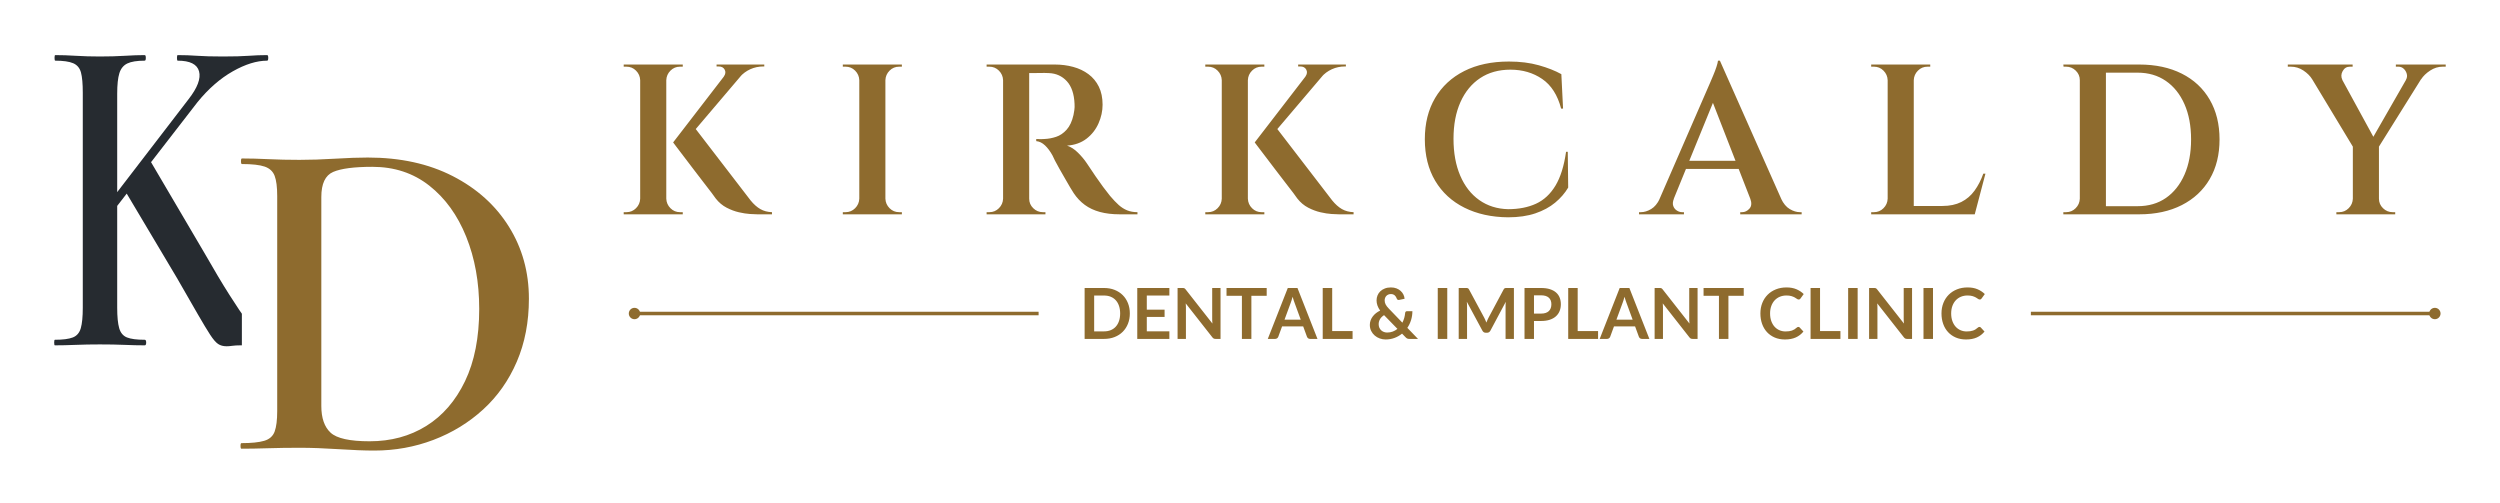
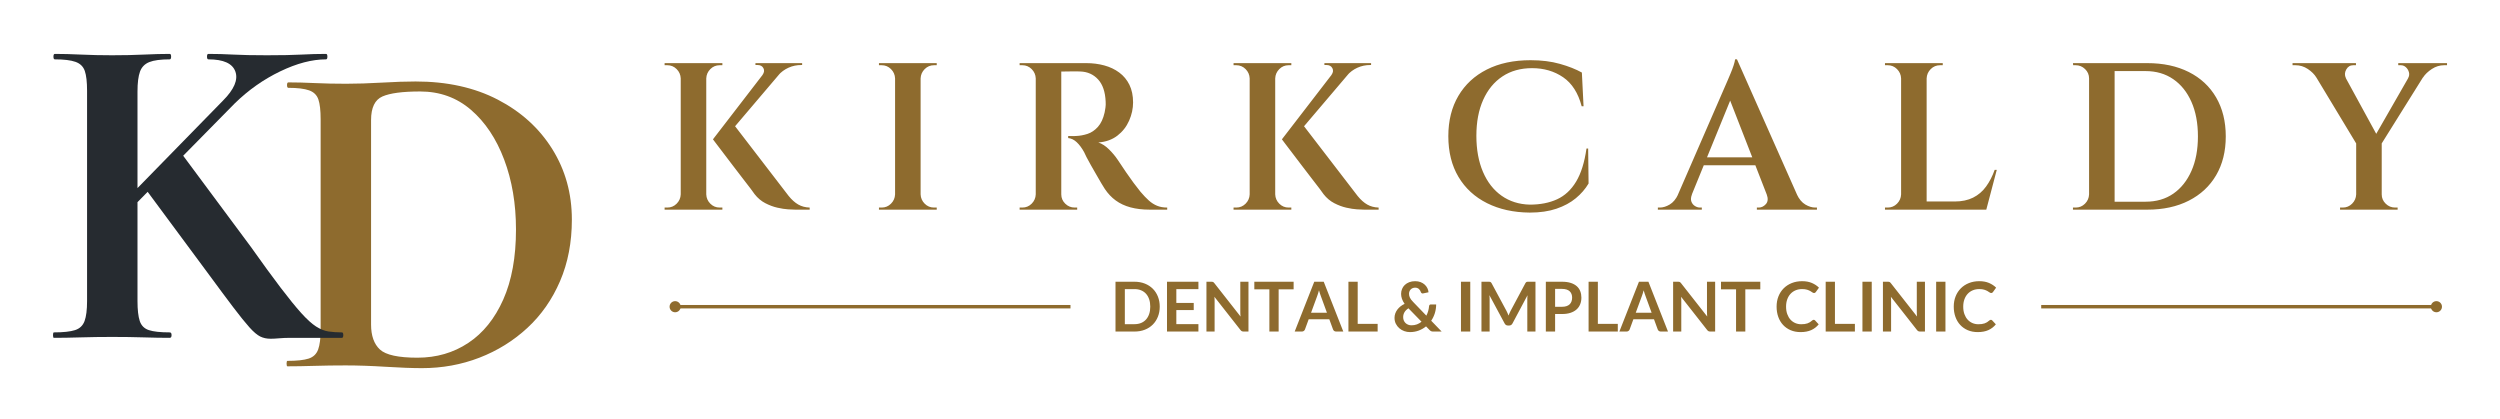
- <svg xmlns="http://www.w3.org/2000/svg" viewBox="0 0 1846 371" width="1846" height="371" role="img" aria-label="Kirkcaldy Dental &amp; Implant Clinic">
+ <svg xmlns="http://www.w3.org/2000/svg" viewBox="0 0 1887 316" width="1887" height="316" role="img" aria-label="Kirkcaldy Dental &amp; Implant Clinic">
  <g fill="#8E6B2E">
-     <defs>
-       <clipPath id="kclip21540">
-         <rect x="-10000" y="-10000" width="10178.6" height="20000" />
-         <rect x="-10000" y="-10000" width="20000" height="10117.3" />
-       </clipPath>
-     </defs>
-     <path data-kd="K" fill="#262B30" clip-path="url(#kclip21540)" d="M61.13 227.225V68.461Q61.13 58.517 59.792 53.545Q58.455 48.573 54.042 46.687Q49.629 44.801 40.802 44.801Q40.267 44.801 40.267 42.743Q40.267 40.686 40.802 40.686Q47.756 40.686 56.048 41.2Q64.339 41.715 73.7 41.715Q83.864 41.715 92.156 41.2Q100.447 40.686 106.866 40.686Q107.668 40.686 107.668 42.743Q107.668 44.801 106.866 44.801Q98.307 44.801 94.028 46.858Q89.748 48.915 88.144 54.059Q86.539 59.203 86.539 69.147V227.225Q86.539 237.169 88.01 242.313Q89.481 247.456 93.76 249.171Q98.04 250.885 106.866 250.885Q107.936 250.885 107.936 252.943Q107.936 255.0 106.866 255.0Q100.179 255.0 92.022 254.657Q83.864 254.314 73.7 254.314Q64.339 254.314 55.78 254.657Q47.222 255.0 40.535 255.0Q40.0 255.0 40.0 252.943Q40.0 250.885 40.535 250.885Q49.361 250.885 53.774 249.171Q58.188 247.456 59.659 242.313Q61.13 237.169 61.13 227.225ZM130.67 205.279 91.888 140.128 110.611 118.182 150.73 186.419Q161.696 205.622 169.453 217.795Q177.209 229.968 182.291 236.998Q187.373 244.027 191.385 246.942Q195.397 249.856 199.141 250.371Q202.886 250.885 207.433 250.885Q208.235 250.885 208.235 252.943Q208.235 255.0 207.433 255.0Q195.664 255.0 188.443 255.0Q181.221 255.0 177.477 255.0Q174 255.0 171.592 255.343Q169.185 255.686 167.313 255.686Q163.568 255.686 161.028 253.971Q158.487 252.257 155.143 247.113Q151.8 241.97 146.05 232.026Q140.299 222.081 130.67 205.279ZM70.223 163.102 139.229 73.262Q149.125 60.574 146.986 52.687Q144.846 44.801 131.205 44.801Q130.67 44.801 130.67 42.743Q130.67 40.686 131.205 40.686Q138.427 40.686 145.648 41.2Q152.87 41.715 164.638 41.715Q176.674 41.715 183.628 41.2Q190.582 40.686 197.269 40.686Q198.071 40.686 198.071 42.743Q198.071 44.801 197.269 44.801Q185.768 44.801 171.86 52.687Q157.952 60.574 145.916 75.319L77.445 163.788Z" />
-     <path d="M276.356 332.697Q265.726 332.697 249.952 331.668Q234.179 330.639 221.149 330.639Q208.804 330.639 197.831 330.982Q186.858 331.325 178.286 331.325Q177.6 331.325 177.6 329.268Q177.6 327.21 178.286 327.21Q189.259 327.21 195.088 325.496Q200.917 323.781 202.803 318.638Q204.689 313.494 204.689 303.55V144.786Q204.689 134.842 202.803 129.87Q200.917 124.898 195.431 123.012Q189.944 121.126 178.629 121.126Q177.943 121.126 177.943 119.068Q177.943 117.011 178.629 117.011Q187.544 117.011 198.174 117.525Q208.804 118.04 221.149 118.04Q233.15 118.04 247.381 117.182Q261.611 116.325 271.555 116.325Q307.56 116.325 334.307 130.041Q361.053 143.757 375.798 167.418Q390.543 191.078 390.543 220.567Q390.543 246.285 381.627 267.031Q372.712 287.776 356.767 302.35Q340.822 316.923 320.076 324.81Q299.33 332.697 276.356 332.697ZM272.927 325.839Q296.587 325.839 314.761 314.523Q332.935 303.207 343.393 281.433Q353.852 259.658 353.852 228.111Q353.852 198.622 344.251 174.79Q334.649 150.958 316.99 137.071Q299.33 123.183 274.984 123.183Q254.753 123.183 246.009 126.955Q237.265 130.727 237.265 145.472V299.778Q237.265 313.151 244.123 319.495Q250.981 325.839 272.927 325.839Z" />
-     <path d="M511.735 92.68 554.237 147.98Q557.713 152.246 561.426 154.379Q565.139 156.512 570.037 156.67V158.25H559.135Q557.397 158.25 553.763 158.013Q550.129 157.776 545.626 156.749Q541.123 155.722 536.541 153.352Q531.959 150.982 528.483 146.558Q528.009 145.768 525.56 142.529Q523.111 139.29 519.477 134.629Q515.843 129.968 511.972 124.833Q508.101 119.698 504.704 115.274Q501.307 110.85 499.174 108.006Q497.041 105.162 497.041 105.162ZM553.289 48.756 505.889 104.53 497.041 105.162 540.491 48.756ZM564.349 47.65V49.072H563.717Q558.503 49.072 554 51.126Q549.497 53.18 546.337 56.814L534.487 56.498Q536.383 53.812 535.119 51.442Q533.855 49.072 530.695 49.072H529.115V47.65H563.717ZM491.985 47.65V158.25H472.709V47.65ZM473.183 146.716V158.25H460.543V156.67Q460.701 156.67 461.57 156.67Q462.439 156.67 462.597 156.67Q466.705 156.67 469.628 153.747Q472.551 150.824 472.709 146.716ZM473.183 59.184H472.709Q472.551 55.076 469.628 52.153Q466.705 49.23 462.597 49.23Q462.439 49.23 461.57 49.23Q460.701 49.23 460.543 49.23V47.65H473.183ZM491.511 146.716H491.985Q492.143 150.824 495.066 153.747Q497.989 156.67 502.097 156.67Q502.097 156.67 503.045 156.67Q503.993 156.67 504.151 156.67V158.25H491.511ZM491.511 59.184V47.65H504.151V49.23Q503.993 49.23 503.045 49.23Q502.097 49.23 502.097 49.23Q497.989 49.23 495.066 52.153Q492.143 55.076 491.985 59.184ZM653.777 47.65V158.25H634.501V47.65ZM634.975 146.716V158.25H622.335V156.67Q622.335 156.67 623.362 156.67Q624.389 156.67 624.389 156.67Q628.497 156.67 631.42 153.747Q634.343 150.824 634.501 146.716ZM634.975 59.184H634.501Q634.343 55.076 631.42 52.153Q628.497 49.23 624.389 49.23Q624.389 49.23 623.362 49.23Q622.335 49.23 622.335 49.23V47.65H634.975ZM653.303 146.716H653.777Q653.935 150.824 656.858 153.747Q659.781 156.67 663.889 156.67Q663.889 156.67 664.837 156.67Q665.785 156.67 665.943 156.67V158.25H653.303ZM653.303 59.184V47.65H665.943V49.23Q665.785 49.23 664.837 49.23Q663.889 49.23 663.889 49.23Q659.781 49.23 656.858 52.153Q653.935 55.076 653.777 59.184ZM757.899 47.65H778.913Q786.023 47.65 792.422 49.388Q798.821 51.126 803.719 54.76Q808.617 58.394 811.382 64.003Q814.147 69.612 814.147 77.354Q814.147 84.306 811.145 91.1Q808.143 97.894 802.297 102.397Q796.451 106.9 787.919 107.532Q792.185 108.954 796.056 112.825Q799.927 116.696 802.455 120.488Q802.613 120.646 804.43 123.411Q806.247 126.176 808.933 130.126Q811.619 134.076 814.542 138.026Q817.465 141.976 819.677 144.662Q823.153 148.77 826.076 151.377Q828.999 153.984 832.317 155.327Q835.635 156.67 839.901 156.67V158.25H826.787Q818.571 158.25 812.172 156.512Q805.773 154.774 801.033 151.298Q796.293 147.822 792.817 142.608Q791.869 141.186 790.131 138.263Q788.393 135.34 786.339 131.706Q784.285 128.072 782.31 124.675Q780.335 121.278 778.992 118.592Q777.649 115.906 777.175 114.8Q774.647 110.218 771.645 107.374Q768.643 104.53 765.167 104.214V102.634Q765.483 102.634 767.221 102.713Q768.959 102.792 771.171 102.634Q775.437 102.476 779.782 101.054Q784.127 99.632 787.603 95.761Q791.079 91.89 792.659 84.938Q792.975 83.516 793.291 81.304Q793.607 79.092 793.449 76.722Q792.975 65.662 787.761 59.974Q782.547 54.286 774.489 53.97Q771.487 53.812 768.169 53.891Q764.851 53.97 762.402 53.97Q759.953 53.97 759.479 53.97Q759.479 53.812 759.084 52.232Q758.689 50.652 758.294 49.151Q757.899 47.65 757.899 47.65ZM759.953 47.65V158.25H740.677V47.65ZM741.151 146.716V158.25H728.511V156.67Q728.669 156.67 729.538 156.67Q730.407 156.67 730.565 156.67Q734.673 156.67 737.596 153.747Q740.519 150.824 740.677 146.716ZM741.151 59.184H740.677Q740.519 55.076 737.596 52.153Q734.673 49.23 730.565 49.23Q730.407 49.23 729.538 49.23Q728.669 49.23 728.511 49.23V47.65H741.151ZM759.479 146.716H759.953Q759.953 150.824 762.955 153.747Q765.957 156.67 770.065 156.67Q770.223 156.67 771.092 156.67Q771.961 156.67 771.961 156.67V158.25H759.479ZM941.179 92.68 983.681 147.98Q987.157 152.246 990.87 154.379Q994.583 156.512 999.481 156.67V158.25H988.579Q986.841 158.25 983.207 158.013Q979.573 157.776 975.07 156.749Q970.567 155.722 965.985 153.352Q961.403 150.982 957.927 146.558Q957.453 145.768 955.004 142.529Q952.555 139.29 948.921 134.629Q945.287 129.968 941.416 124.833Q937.545 119.698 934.148 115.274Q930.751 110.85 928.618 108.006Q926.485 105.162 926.485 105.162ZM982.733 48.756 935.333 104.53 926.485 105.162 969.935 48.756ZM993.793 47.65V49.072H993.161Q987.947 49.072 983.444 51.126Q978.941 53.18 975.781 56.814L963.931 56.498Q965.827 53.812 964.563 51.442Q963.299 49.072 960.139 49.072H958.559V47.65H993.161ZM921.429 47.65V158.25H902.153V47.65ZM902.627 146.716V158.25H889.987V156.67Q890.145 156.67 891.014 156.67Q891.883 156.67 892.041 156.67Q896.149 156.67 899.072 153.747Q901.995 150.824 902.153 146.716ZM902.627 59.184H902.153Q901.995 55.076 899.072 52.153Q896.149 49.23 892.041 49.23Q891.883 49.23 891.014 49.23Q890.145 49.23 889.987 49.23V47.65H902.627ZM920.955 146.716H921.429Q921.587 150.824 924.51 153.747Q927.433 156.67 931.541 156.67Q931.541 156.67 932.489 156.67Q933.437 156.67 933.595 156.67V158.25H920.955ZM920.955 59.184V47.65H933.595V49.23Q933.437 49.23 932.489 49.23Q931.541 49.23 931.541 49.23Q927.433 49.23 924.51 52.153Q921.587 55.076 921.429 59.184ZM1157.639 112.114 1157.955 138.5Q1154.321 144.662 1148.317 149.639Q1142.313 154.616 1133.702 157.539Q1125.091 160.462 1113.557 160.462Q1095.229 160.304 1081.325 153.352Q1067.421 146.4 1059.758 133.523Q1052.095 120.646 1052.095 102.792Q1052.095 85.254 1059.679 72.377Q1067.263 59.5 1081.167 52.469Q1095.071 45.438 1114.189 45.438Q1126.513 45.438 1136.309 48.203Q1146.105 50.968 1152.899 54.76L1154.163 80.198H1152.741Q1148.791 65.188 1138.758 58.315Q1128.725 51.442 1115.295 51.442Q1102.339 51.442 1092.938 57.683Q1083.537 63.924 1078.402 75.379Q1073.267 86.834 1073.267 102.476Q1073.267 118.118 1078.244 129.731Q1083.221 141.344 1092.306 147.743Q1101.391 154.142 1113.557 154.458Q1125.407 154.458 1134.176 150.429Q1142.945 146.4 1148.554 137.078Q1154.163 127.756 1156.375 112.114ZM1269.977 44.806 1319.905 157.302H1296.521L1262.551 70.086ZM1236.007 146.716Q1234.743 149.876 1235.533 152.088Q1236.323 154.3 1238.219 155.485Q1240.115 156.67 1242.011 156.67H1243.433V158.25H1210.253V156.67Q1210.253 156.67 1210.964 156.67Q1211.675 156.67 1211.675 156.67Q1215.309 156.67 1219.18 154.379Q1223.051 152.088 1225.579 146.716ZM1269.977 44.806 1270.767 61.396 1231.425 157.776H1220.681L1261.445 64.082Q1261.761 63.45 1262.788 61.001Q1263.815 58.552 1265.158 55.392Q1266.501 52.232 1267.449 49.309Q1268.397 46.386 1268.555 44.806ZM1288.463 118.75V124.754H1240.905V118.75ZM1292.413 146.716H1315.165Q1317.693 152.088 1321.564 154.379Q1325.435 156.67 1329.069 156.67Q1329.069 156.67 1329.701 156.67Q1330.333 156.67 1330.333 156.67V158.25H1284.987V156.67H1286.409Q1289.411 156.67 1291.781 154.063Q1294.151 151.456 1292.413 146.716ZM1413.125 47.65V158.25H1393.849V47.65ZM1454.995 152.088 1457.681 158.25H1412.651V152.088ZM1466.055 128.23 1458.155 158.25H1428.609L1434.297 152.088Q1442.355 152.088 1448.201 149.165Q1454.047 146.242 1457.997 140.791Q1461.947 135.34 1464.475 128.23ZM1394.323 146.716V158.25H1381.683V156.67Q1381.683 156.67 1382.71 156.67Q1383.737 156.67 1383.737 156.67Q1387.845 156.67 1390.768 153.747Q1393.691 150.824 1393.849 146.716ZM1394.323 59.184H1393.849Q1393.691 55.076 1390.768 52.153Q1387.845 49.23 1383.737 49.23Q1383.737 49.23 1382.71 49.23Q1381.683 49.23 1381.683 49.23V47.65H1394.323ZM1412.651 59.184V47.65H1425.291V49.23Q1425.133 49.23 1424.185 49.23Q1423.237 49.23 1423.237 49.23Q1419.129 49.23 1416.206 52.153Q1413.283 55.076 1413.125 59.184ZM1579.657 47.65Q1597.669 47.65 1611.02 54.365Q1624.371 61.08 1631.639 73.562Q1638.907 86.044 1638.907 102.95Q1638.907 119.856 1631.639 132.259Q1624.371 144.662 1611.02 151.456Q1597.669 158.25 1579.657 158.25H1543.317L1543.159 152.246Q1546.161 152.246 1550.664 152.246Q1555.167 152.246 1559.986 152.246Q1564.805 152.246 1568.992 152.246Q1573.179 152.246 1575.786 152.246Q1578.393 152.246 1578.393 152.246Q1590.559 152.246 1599.328 146.163Q1608.097 140.08 1612.995 129.02Q1617.893 117.96 1617.893 102.95Q1617.893 87.94 1612.995 76.88Q1608.097 65.82 1599.249 59.737Q1590.401 53.654 1578.393 53.654Q1578.393 53.654 1575.628 53.654Q1572.863 53.654 1568.518 53.654Q1564.173 53.654 1559.117 53.654Q1554.061 53.654 1549.4 53.654Q1544.739 53.654 1541.579 53.654V47.65ZM1555.009 47.65V158.25H1535.733V47.65ZM1536.207 146.716V158.25H1523.567V156.67Q1523.567 156.67 1524.594 156.67Q1525.621 156.67 1525.621 156.67Q1529.729 156.67 1532.652 153.747Q1535.575 150.824 1535.733 146.716ZM1536.207 59.184H1535.733Q1535.733 55.076 1532.731 52.153Q1529.729 49.23 1525.621 49.23Q1525.621 49.23 1524.673 49.23Q1523.725 49.23 1523.725 49.23L1523.567 47.65H1536.207ZM1723.437 47.808 1755.353 106.268 1738.131 109.586 1700.843 47.808ZM1756.617 107.374V158.25H1737.341V107.374ZM1783.003 47.808H1794.379L1755.195 110.534L1747.927 108.954ZM1776.525 59.026Q1777.789 56.814 1777.157 54.523Q1776.525 52.232 1774.866 50.731Q1773.207 49.23 1770.995 49.23Q1770.995 49.23 1770.047 49.23Q1769.099 49.23 1769.099 49.23V47.65H1805.913V49.23H1803.701Q1798.803 49.23 1794.458 52.074Q1790.113 54.918 1787.743 58.552ZM1729.599 59.026 1707.321 58.552Q1705.109 54.918 1700.843 52.074Q1696.577 49.23 1691.521 49.23H1689.309V47.65H1737.183V49.23Q1737.183 49.23 1736.156 49.23Q1735.129 49.23 1735.129 49.23Q1731.653 49.23 1729.836 52.469Q1728.019 55.708 1729.599 59.026ZM1737.815 146.716V158.25H1725.175V156.67Q1725.175 156.67 1726.123 156.67Q1727.071 156.67 1727.229 156.67Q1731.337 156.67 1734.26 153.747Q1737.183 150.824 1737.341 146.716ZM1756.143 146.716H1756.617Q1756.617 150.824 1759.619 153.747Q1762.621 156.67 1766.729 156.67Q1766.729 156.67 1767.677 156.67Q1768.625 156.67 1768.625 156.67V158.25H1756.143Z" />
-     <path d="M834.267 231.452Q834.267 235.586 832.889 239.044Q831.511 242.502 829.015 244.998Q826.519 247.494 823.009 248.872Q819.499 250.25 815.235 250.25H800.883V212.654H815.235Q819.499 212.654 823.009 214.045Q826.519 215.436 829.015 217.919Q831.511 220.402 832.889 223.86Q834.267 227.318 834.267 231.452ZM827.117 231.452Q827.117 228.358 826.285 225.901Q825.453 223.444 823.919 221.741Q822.385 220.038 820.188 219.128Q817.991 218.218 815.235 218.218H807.929V244.686H815.235Q817.991 244.686 820.188 243.776Q822.385 242.866 823.919 241.163Q825.453 239.46 826.285 237.003Q827.117 234.546 827.117 231.452ZM863.465 212.654V218.218H846.799V228.644H859.929V234.026H846.799V244.66H863.465V250.25H839.753V212.654ZM873.189 212.654Q873.657 212.654 873.969 212.693Q874.281 212.732 874.528 212.849Q874.775 212.966 875.009 213.187Q875.243 213.408 875.529 213.772L895.263 238.914Q895.159 238.004 895.12 237.133Q895.081 236.262 895.081 235.508V212.654H901.243V250.25H897.629Q896.797 250.25 896.251 249.99Q895.705 249.73 895.185 249.054L875.529 224.016Q875.607 224.848 875.646 225.667Q875.685 226.486 875.685 227.162V250.25H869.523V212.654H873.189ZM935.329 212.654V218.4H924.019V250.25H917.025V218.4H905.663V212.654ZM972.821 250.25H967.413Q966.503 250.25 965.918 249.795Q965.333 249.34 965.073 248.664L962.265 240.994H946.691L943.883 248.664Q943.675 249.262 943.064 249.756Q942.453 250.25 941.569 250.25H936.135L950.903 212.654H958.053ZM948.485 236.054H960.471L955.895 223.548Q955.583 222.716 955.206 221.585Q954.829 220.454 954.465 219.128Q954.101 220.454 953.75 221.598Q953.399 222.742 953.061 223.6ZM983.689 244.478H998.743V250.25H976.695V212.654H983.689ZM1027.057 212.238Q1029.345 212.238 1031.152 212.94Q1032.959 213.642 1034.246 214.812Q1035.533 215.982 1036.274 217.49Q1037.015 218.998 1037.145 220.61L1033.063 221.468Q1032.985 221.494 1032.894 221.494Q1032.803 221.494 1032.725 221.494Q1032.283 221.494 1031.932 221.247Q1031.581 221.0 1031.373 220.48Q1031.139 219.804 1030.775 219.193Q1030.411 218.582 1029.891 218.127Q1029.371 217.672 1028.669 217.399Q1027.967 217.126 1027.057 217.126Q1025.965 217.126 1025.107 217.503Q1024.249 217.88 1023.651 218.517Q1023.053 219.154 1022.741 219.999Q1022.429 220.844 1022.429 221.78Q1022.429 222.56 1022.598 223.288Q1022.767 224.016 1023.131 224.744Q1023.495 225.472 1024.08 226.239Q1024.665 227.006 1025.523 227.89L1035.507 238.264Q1036.365 236.626 1036.885 234.806Q1037.405 232.986 1037.561 231.114Q1037.613 230.516 1037.951 230.152Q1038.289 229.788 1038.887 229.788H1042.917Q1042.891 233.22 1041.929 236.34Q1040.967 239.46 1039.173 242.086L1047.051 250.25H1040.759Q1040.265 250.25 1039.888 250.198Q1039.511 250.146 1039.173 250.003Q1038.835 249.86 1038.523 249.626Q1038.211 249.392 1037.873 249.028L1035.273 246.35Q1032.777 248.378 1029.722 249.522Q1026.667 250.666 1023.105 250.666Q1020.921 250.666 1018.841 249.925Q1016.761 249.184 1015.123 247.78Q1013.485 246.376 1012.484 244.387Q1011.483 242.398 1011.483 239.902Q1011.483 238.16 1012.055 236.587Q1012.627 235.014 1013.641 233.662Q1014.655 232.31 1016.046 231.218Q1017.437 230.126 1019.101 229.346Q1017.723 227.396 1017.086 225.537Q1016.449 223.678 1016.449 221.832Q1016.449 219.882 1017.164 218.127Q1017.879 216.372 1019.244 215.072Q1020.609 213.772 1022.585 213.005Q1024.561 212.238 1027.057 212.238ZM1018.009 239.382Q1018.009 240.812 1018.503 241.956Q1018.997 243.1 1019.855 243.893Q1020.713 244.686 1021.844 245.115Q1022.975 245.544 1024.249 245.544Q1026.537 245.544 1028.422 244.829Q1030.307 244.114 1031.867 242.84L1021.987 232.7Q1019.907 234.052 1018.958 235.742Q1018.009 237.432 1018.009 239.382ZM1068.657 250.25H1061.637V212.654H1068.657ZM1095.983 234.65Q1096.425 235.482 1096.802 236.379Q1097.179 237.276 1097.543 238.186Q1097.907 237.25 1098.297 236.34Q1098.687 235.43 1099.129 234.598L1110.257 213.772Q1110.465 213.382 1110.686 213.148Q1110.907 212.914 1111.18 212.81Q1111.453 212.706 1111.791 212.68Q1112.129 212.654 1112.597 212.654H1117.875V250.25H1111.713V225.966Q1111.713 225.29 1111.752 224.484Q1111.791 223.678 1111.869 222.846L1100.507 244.166Q1100.117 244.894 1099.493 245.297Q1098.869 245.7 1098.037 245.7H1097.075Q1096.243 245.7 1095.619 245.297Q1094.995 244.894 1094.605 244.166L1083.087 222.768Q1083.191 223.626 1083.23 224.445Q1083.269 225.264 1083.269 225.966V250.25H1077.107V212.654H1082.385Q1082.853 212.654 1083.191 212.68Q1083.529 212.706 1083.802 212.81Q1084.075 212.914 1084.309 213.148Q1084.543 213.382 1084.751 213.772L1095.983 234.65ZM1132.695 237.016V250.25H1125.701V212.654H1137.947Q1141.717 212.654 1144.473 213.538Q1147.229 214.422 1149.023 216.008Q1150.817 217.594 1151.675 219.804Q1152.533 222.014 1152.533 224.64Q1152.533 227.37 1151.623 229.645Q1150.713 231.92 1148.893 233.558Q1147.073 235.196 1144.343 236.106Q1141.613 237.016 1137.947 237.016ZM1132.695 231.556H1137.947Q1139.871 231.556 1141.301 231.075Q1142.731 230.594 1143.667 229.697Q1144.603 228.8 1145.071 227.513Q1145.539 226.226 1145.539 224.64Q1145.539 223.132 1145.071 221.91Q1144.603 220.688 1143.667 219.83Q1142.731 218.972 1141.301 218.517Q1139.871 218.062 1137.947 218.062H1132.695ZM1164.961 244.478H1180.015V250.25H1157.967V212.654H1164.961ZM1217.897 250.25H1212.489Q1211.579 250.25 1210.994 249.795Q1210.409 249.34 1210.149 248.664L1207.341 240.994H1191.767L1188.959 248.664Q1188.751 249.262 1188.14 249.756Q1187.529 250.25 1186.645 250.25H1181.211L1195.979 212.654H1203.129ZM1193.561 236.054H1205.547L1200.971 223.548Q1200.659 222.716 1200.282 221.585Q1199.905 220.454 1199.541 219.128Q1199.177 220.454 1198.826 221.598Q1198.475 222.742 1198.137 223.6ZM1225.437 212.654Q1225.905 212.654 1226.217 212.693Q1226.529 212.732 1226.776 212.849Q1227.023 212.966 1227.257 213.187Q1227.491 213.408 1227.777 213.772L1247.511 238.914Q1247.407 238.004 1247.368 237.133Q1247.329 236.262 1247.329 235.508V212.654H1253.491V250.25H1249.877Q1249.045 250.25 1248.499 249.99Q1247.953 249.73 1247.433 249.054L1227.777 224.016Q1227.855 224.848 1227.894 225.667Q1227.933 226.486 1227.933 227.162V250.25H1221.771V212.654H1225.437ZM1287.577 212.654V218.4H1276.267V250.25H1269.273V218.4H1257.911V212.654ZM1327.903 241.384Q1328.475 241.384 1328.891 241.826L1331.647 244.816Q1329.359 247.65 1326.018 249.158Q1322.677 250.666 1317.997 250.666Q1313.811 250.666 1310.47 249.236Q1307.129 247.806 1304.763 245.258Q1302.397 242.71 1301.136 239.174Q1299.875 235.638 1299.875 231.452Q1299.875 227.214 1301.279 223.691Q1302.683 220.168 1305.231 217.62Q1307.779 215.072 1311.328 213.655Q1314.877 212.238 1319.167 212.238Q1323.353 212.238 1326.486 213.577Q1329.619 214.916 1331.855 217.126L1329.515 220.376Q1329.307 220.688 1328.982 220.922Q1328.657 221.156 1328.085 221.156Q1327.487 221.156 1326.863 220.688Q1326.239 220.22 1325.277 219.674Q1324.315 219.128 1322.846 218.66Q1321.377 218.192 1319.115 218.192Q1316.463 218.192 1314.24 219.115Q1312.017 220.038 1310.418 221.754Q1308.819 223.47 1307.922 225.927Q1307.025 228.384 1307.025 231.452Q1307.025 234.624 1307.922 237.094Q1308.819 239.564 1310.353 241.254Q1311.887 242.944 1313.967 243.841Q1316.047 244.738 1318.439 244.738Q1319.869 244.738 1321.026 244.582Q1322.183 244.426 1323.158 244.088Q1324.133 243.75 1325.004 243.217Q1325.875 242.684 1326.733 241.904Q1326.993 241.67 1327.279 241.527Q1327.565 241.384 1327.903 241.384ZM1343.919 244.478H1358.973V250.25H1336.925V212.654H1343.919ZM1371.687 250.25H1364.667V212.654H1371.687ZM1383.803 212.654Q1384.271 212.654 1384.583 212.693Q1384.895 212.732 1385.142 212.849Q1385.389 212.966 1385.623 213.187Q1385.857 213.408 1386.143 213.772L1405.877 238.914Q1405.773 238.004 1405.734 237.133Q1405.695 236.262 1405.695 235.508V212.654H1411.857V250.25H1408.243Q1407.411 250.25 1406.865 249.99Q1406.319 249.73 1405.799 249.054L1386.143 224.016Q1386.221 224.848 1386.26 225.667Q1386.299 226.486 1386.299 227.162V250.25H1380.137V212.654H1383.803ZM1427.327 250.25H1420.307V212.654H1427.327ZM1461.621 241.384Q1462.193 241.384 1462.609 241.826L1465.365 244.816Q1463.077 247.65 1459.736 249.158Q1456.395 250.666 1451.715 250.666Q1447.529 250.666 1444.188 249.236Q1440.847 247.806 1438.481 245.258Q1436.115 242.71 1434.854 239.174Q1433.593 235.638 1433.593 231.452Q1433.593 227.214 1434.997 223.691Q1436.401 220.168 1438.949 217.62Q1441.497 215.072 1445.046 213.655Q1448.595 212.238 1452.885 212.238Q1457.071 212.238 1460.204 213.577Q1463.337 214.916 1465.573 217.126L1463.233 220.376Q1463.025 220.688 1462.7 220.922Q1462.375 221.156 1461.803 221.156Q1461.205 221.156 1460.581 220.688Q1459.957 220.22 1458.995 219.674Q1458.033 219.128 1456.564 218.66Q1455.095 218.192 1452.833 218.192Q1450.181 218.192 1447.958 219.115Q1445.735 220.038 1444.136 221.754Q1442.537 223.47 1441.64 225.927Q1440.743 228.384 1440.743 231.452Q1440.743 234.624 1441.64 237.094Q1442.537 239.564 1444.071 241.254Q1445.605 242.944 1447.685 243.841Q1449.765 244.738 1452.157 244.738Q1453.587 244.738 1454.744 244.582Q1455.901 244.426 1456.876 244.088Q1457.851 243.75 1458.722 243.217Q1459.593 242.684 1460.451 241.904Q1460.711 241.67 1460.997 241.527Q1461.283 241.384 1461.621 241.384Z" />
+     <path d="M318.485 277.872Q307.512 277.872 291.053 276.843Q274.593 275.814 260.877 275.814Q248.533 275.814 237.217 276.157Q225.901 276.5 216.986 276.5Q216.3 276.5 216.3 274.443Q216.3 272.385 216.986 272.385Q227.616 272.385 232.931 270.671Q238.246 268.956 240.132 263.813Q242.018 258.669 242.018 248.725V89.961Q242.018 80.017 240.303 75.045Q238.589 70.073 233.274 68.187Q227.959 66.301 217.672 66.301Q216.643 66.301 216.643 64.243Q216.643 62.186 217.672 62.186Q226.587 62.186 237.56 62.7Q248.533 63.215 261.22 63.215Q273.565 63.215 288.31 62.357Q303.054 61.5 313.684 61.5Q349.346 61.5 375.75 75.216Q402.153 88.932 416.898 112.593Q431.643 136.253 431.643 165.742Q431.643 191.46 422.727 212.206Q413.812 232.951 398.038 247.525Q382.265 262.098 361.862 269.985Q341.459 277.872 318.485 277.872ZM315.056 269.985Q336.659 269.985 353.461 258.841Q370.263 247.696 379.865 226.093Q389.466 204.49 389.466 173.286Q389.466 144.14 380.55 120.479Q371.635 96.819 355.519 82.931Q339.402 69.044 317.113 69.044Q297.225 69.044 288.652 72.816Q280.08 76.588 280.08 90.647V244.953Q280.08 257.64 286.767 263.813Q293.453 269.985 315.056 269.985Z" />
+     <path data-kd="K" fill="#262B30" d="M65.718 227.225V68.461Q65.718 58.517 64.003 53.545Q62.289 48.573 56.974 46.687Q51.659 44.801 41.372 44.801Q40.343 44.801 40.343 42.743Q40.343 40.686 41.372 40.686Q50.287 40.686 61.26 41.2Q72.233 41.715 84.577 41.715Q97.608 41.715 108.581 41.2Q119.553 40.686 128.126 40.686Q129.155 40.686 129.155 42.743Q129.155 44.801 128.126 44.801Q117.839 44.801 112.695 46.858Q107.552 48.915 105.666 54.059Q103.78 59.203 103.78 69.147V227.225Q103.78 237.169 105.494 242.313Q107.209 247.456 112.352 249.171Q117.496 250.885 128.126 250.885Q129.498 250.885 129.498 252.943Q129.498 255.0 128.126 255.0Q119.211 255.0 108.409 254.657Q97.608 254.314 84.577 254.314Q72.233 254.314 60.917 254.657Q49.601 255.0 40.686 255.0Q40.0 255.0 40.0 252.943Q40.0 250.885 40.686 250.885Q51.316 250.885 56.631 249.171Q61.946 247.456 63.832 242.313Q65.718 237.169 65.718 227.225ZM156.244 205.279 109.266 141.842 136.699 115.439 189.163 186.077Q202.536 204.936 211.794 217.109Q221.053 229.282 227.396 236.312Q233.74 243.341 238.541 246.427Q243.341 249.514 247.97 250.199Q252.6 250.885 258.086 250.885Q259.115 250.885 259.115 252.943Q259.115 255.0 258.086 255.0Q242.998 255.0 233.74 255.0Q224.482 255.0 219.681 255.0Q214.537 255.0 210.766 255.343Q206.994 255.686 204.25 255.686Q199.793 255.686 196.364 253.971Q192.935 252.257 188.305 247.113Q183.676 241.97 176.132 232.026Q168.589 222.081 156.244 205.279ZM79.777 166.531 168.246 76.005Q180.933 63.317 177.675 54.059Q174.418 44.801 157.273 44.801Q156.244 44.801 156.244 42.743Q156.244 40.686 157.273 40.686Q166.531 40.686 176.132 41.2Q185.734 41.715 201.507 41.715Q217.967 41.715 227.568 41.2Q237.169 40.686 246.085 40.686Q247.113 40.686 247.113 42.743Q247.113 44.801 246.085 44.801Q230.311 44.801 211.451 53.888Q192.592 62.974 177.161 78.062L89.035 167.56Z" />
+     <path d="M552.835 92.68 595.337 147.98Q598.813 152.246 602.526 154.379Q606.239 156.512 611.137 156.67V158.25H600.235Q598.497 158.25 594.863 158.013Q591.229 157.776 586.726 156.749Q582.223 155.722 577.641 153.352Q573.059 150.982 569.583 146.558Q569.109 145.768 566.66 142.529Q564.211 139.29 560.577 134.629Q556.943 129.968 553.072 124.833Q549.201 119.698 545.804 115.274Q542.407 110.85 540.274 108.006Q538.141 105.162 538.141 105.162ZM594.389 48.756 546.989 104.53 538.141 105.162 581.591 48.756ZM605.449 47.65V49.072H604.817Q599.603 49.072 595.1 51.126Q590.597 53.18 587.437 56.814L575.587 56.498Q577.483 53.812 576.219 51.442Q574.955 49.072 571.795 49.072H570.215V47.65H604.817ZM533.085 47.65V158.25H513.809V47.65ZM514.283 146.716V158.25H501.643V156.67Q501.801 156.67 502.67 156.67Q503.539 156.67 503.697 156.67Q507.805 156.67 510.728 153.747Q513.651 150.824 513.809 146.716ZM514.283 59.184H513.809Q513.651 55.076 510.728 52.153Q507.805 49.23 503.697 49.23Q503.539 49.23 502.67 49.23Q501.801 49.23 501.643 49.23V47.65H514.283ZM532.611 146.716H533.085Q533.243 150.824 536.166 153.747Q539.089 156.67 543.197 156.67Q543.197 156.67 544.145 156.67Q545.093 156.67 545.251 156.67V158.25H532.611ZM532.611 59.184V47.65H545.251V49.23Q545.093 49.23 544.145 49.23Q543.197 49.23 543.197 49.23Q539.089 49.23 536.166 52.153Q533.243 55.076 533.085 59.184ZM694.877 47.65V158.25H675.601V47.65ZM676.075 146.716V158.25H663.435V156.67Q663.435 156.67 664.462 156.67Q665.489 156.67 665.489 156.67Q669.597 156.67 672.52 153.747Q675.443 150.824 675.601 146.716ZM676.075 59.184H675.601Q675.443 55.076 672.52 52.153Q669.597 49.23 665.489 49.23Q665.489 49.23 664.462 49.23Q663.435 49.23 663.435 49.23V47.65H676.075ZM694.403 146.716H694.877Q695.035 150.824 697.958 153.747Q700.881 156.67 704.989 156.67Q704.989 156.67 705.937 156.67Q706.885 156.67 707.043 156.67V158.25H694.403ZM694.403 59.184V47.65H707.043V49.23Q706.885 49.23 705.937 49.23Q704.989 49.23 704.989 49.23Q700.881 49.23 697.958 52.153Q695.035 55.076 694.877 59.184ZM798.999 47.65H820.013Q827.123 47.65 833.522 49.388Q839.921 51.126 844.819 54.76Q849.717 58.394 852.482 64.003Q855.247 69.612 855.247 77.354Q855.247 84.306 852.245 91.1Q849.243 97.894 843.397 102.397Q837.551 106.9 829.019 107.532Q833.285 108.954 837.156 112.825Q841.027 116.696 843.555 120.488Q843.713 120.646 845.53 123.411Q847.347 126.176 850.033 130.126Q852.719 134.076 855.642 138.026Q858.565 141.976 860.777 144.662Q864.253 148.77 867.176 151.377Q870.099 153.984 873.417 155.327Q876.735 156.67 881.001 156.67V158.25H867.887Q859.671 158.25 853.272 156.512Q846.873 154.774 842.133 151.298Q837.393 147.822 833.917 142.608Q832.969 141.186 831.231 138.263Q829.493 135.34 827.439 131.706Q825.385 128.072 823.41 124.675Q821.435 121.278 820.092 118.592Q818.749 115.906 818.275 114.8Q815.747 110.218 812.745 107.374Q809.743 104.53 806.267 104.214V102.634Q806.583 102.634 808.321 102.713Q810.059 102.792 812.271 102.634Q816.537 102.476 820.882 101.054Q825.227 99.632 828.703 95.761Q832.179 91.89 833.759 84.938Q834.075 83.516 834.391 81.304Q834.707 79.092 834.549 76.722Q834.075 65.662 828.861 59.974Q823.647 54.286 815.589 53.97Q812.587 53.812 809.269 53.891Q805.951 53.97 803.502 53.97Q801.053 53.97 800.579 53.97Q800.579 53.812 800.184 52.232Q799.789 50.652 799.394 49.151Q798.999 47.65 798.999 47.65ZM801.053 47.65V158.25H781.777V47.65ZM782.251 146.716V158.25H769.611V156.67Q769.769 156.67 770.638 156.67Q771.507 156.67 771.665 156.67Q775.773 156.67 778.696 153.747Q781.619 150.824 781.777 146.716ZM782.251 59.184H781.777Q781.619 55.076 778.696 52.153Q775.773 49.23 771.665 49.23Q771.507 49.23 770.638 49.23Q769.769 49.23 769.611 49.23V47.65H782.251ZM800.579 146.716H801.053Q801.053 150.824 804.055 153.747Q807.057 156.67 811.165 156.67Q811.323 156.67 812.192 156.67Q813.061 156.67 813.061 156.67V158.25H800.579ZM982.279 92.68 1024.781 147.98Q1028.257 152.246 1031.97 154.379Q1035.683 156.512 1040.581 156.67V158.25H1029.679Q1027.941 158.25 1024.307 158.013Q1020.673 157.776 1016.17 156.749Q1011.667 155.722 1007.085 153.352Q1002.503 150.982 999.027 146.558Q998.553 145.768 996.104 142.529Q993.655 139.29 990.021 134.629Q986.387 129.968 982.516 124.833Q978.645 119.698 975.248 115.274Q971.851 110.85 969.718 108.006Q967.585 105.162 967.585 105.162ZM1023.833 48.756 976.433 104.53 967.585 105.162 1011.035 48.756ZM1034.893 47.65V49.072H1034.261Q1029.047 49.072 1024.544 51.126Q1020.041 53.18 1016.881 56.814L1005.031 56.498Q1006.927 53.812 1005.663 51.442Q1004.399 49.072 1001.239 49.072H999.659V47.65H1034.261ZM962.529 47.65V158.25H943.253V47.65ZM943.727 146.716V158.25H931.087V156.67Q931.245 156.67 932.114 156.67Q932.983 156.67 933.141 156.67Q937.249 156.67 940.172 153.747Q943.095 150.824 943.253 146.716ZM943.727 59.184H943.253Q943.095 55.076 940.172 52.153Q937.249 49.23 933.141 49.23Q932.983 49.23 932.114 49.23Q931.245 49.23 931.087 49.23V47.65H943.727ZM962.055 146.716H962.529Q962.687 150.824 965.61 153.747Q968.533 156.67 972.641 156.67Q972.641 156.67 973.589 156.67Q974.537 156.67 974.695 156.67V158.25H962.055ZM962.055 59.184V47.65H974.695V49.23Q974.537 49.23 973.589 49.23Q972.641 49.23 972.641 49.23Q968.533 49.23 965.61 52.153Q962.687 55.076 962.529 59.184ZM1198.739 112.114 1199.055 138.5Q1195.421 144.662 1189.417 149.639Q1183.413 154.616 1174.802 157.539Q1166.191 160.462 1154.657 160.462Q1136.329 160.304 1122.425 153.352Q1108.521 146.4 1100.858 133.523Q1093.195 120.646 1093.195 102.792Q1093.195 85.254 1100.779 72.377Q1108.363 59.5 1122.267 52.469Q1136.171 45.438 1155.289 45.438Q1167.613 45.438 1177.409 48.203Q1187.205 50.968 1193.999 54.76L1195.263 80.198H1193.841Q1189.891 65.188 1179.858 58.315Q1169.825 51.442 1156.395 51.442Q1143.439 51.442 1134.038 57.683Q1124.637 63.924 1119.502 75.379Q1114.367 86.834 1114.367 102.476Q1114.367 118.118 1119.344 129.731Q1124.321 141.344 1133.406 147.743Q1142.491 154.142 1154.657 154.458Q1166.507 154.458 1175.276 150.429Q1184.045 146.4 1189.654 137.078Q1195.263 127.756 1197.475 112.114ZM1311.077 44.806 1361.005 157.302H1337.621L1303.651 70.086ZM1277.107 146.716Q1275.843 149.876 1276.633 152.088Q1277.423 154.3 1279.319 155.485Q1281.215 156.67 1283.111 156.67H1284.533V158.25H1251.353V156.67Q1251.353 156.67 1252.064 156.67Q1252.775 156.67 1252.775 156.67Q1256.409 156.67 1260.28 154.379Q1264.151 152.088 1266.679 146.716ZM1311.077 44.806 1311.867 61.396 1272.525 157.776H1261.781L1302.545 64.082Q1302.861 63.45 1303.888 61.001Q1304.915 58.552 1306.258 55.392Q1307.601 52.232 1308.549 49.309Q1309.497 46.386 1309.655 44.806ZM1329.563 118.75V124.754H1282.005V118.75ZM1333.513 146.716H1356.265Q1358.793 152.088 1362.664 154.379Q1366.535 156.67 1370.169 156.67Q1370.169 156.67 1370.801 156.67Q1371.433 156.67 1371.433 156.67V158.25H1326.087V156.67H1327.509Q1330.511 156.67 1332.881 154.063Q1335.251 151.456 1333.513 146.716ZM1454.225 47.65V158.25H1434.949V47.65ZM1496.095 152.088 1498.781 158.25H1453.751V152.088ZM1507.155 128.23 1499.255 158.25H1469.709L1475.397 152.088Q1483.455 152.088 1489.301 149.165Q1495.147 146.242 1499.097 140.791Q1503.047 135.34 1505.575 128.23ZM1435.423 146.716V158.25H1422.783V156.67Q1422.783 156.67 1423.81 156.67Q1424.837 156.67 1424.837 156.67Q1428.945 156.67 1431.868 153.747Q1434.791 150.824 1434.949 146.716ZM1435.423 59.184H1434.949Q1434.791 55.076 1431.868 52.153Q1428.945 49.23 1424.837 49.23Q1424.837 49.23 1423.81 49.23Q1422.783 49.23 1422.783 49.23V47.65H1435.423ZM1453.751 59.184V47.65H1466.391V49.23Q1466.233 49.23 1465.285 49.23Q1464.337 49.23 1464.337 49.23Q1460.229 49.23 1457.306 52.153Q1454.383 55.076 1454.225 59.184ZM1620.757 47.65Q1638.769 47.65 1652.12 54.365Q1665.471 61.08 1672.739 73.562Q1680.007 86.044 1680.007 102.95Q1680.007 119.856 1672.739 132.259Q1665.471 144.662 1652.12 151.456Q1638.769 158.25 1620.757 158.25H1584.417L1584.259 152.246Q1587.261 152.246 1591.764 152.246Q1596.267 152.246 1601.086 152.246Q1605.905 152.246 1610.092 152.246Q1614.279 152.246 1616.886 152.246Q1619.493 152.246 1619.493 152.246Q1631.659 152.246 1640.428 146.163Q1649.197 140.08 1654.095 129.02Q1658.993 117.96 1658.993 102.95Q1658.993 87.94 1654.095 76.88Q1649.197 65.82 1640.349 59.737Q1631.501 53.654 1619.493 53.654Q1619.493 53.654 1616.728 53.654Q1613.963 53.654 1609.618 53.654Q1605.273 53.654 1600.217 53.654Q1595.161 53.654 1590.5 53.654Q1585.839 53.654 1582.679 53.654V47.65ZM1596.109 47.65V158.25H1576.833V47.65ZM1577.307 146.716V158.25H1564.667V156.67Q1564.667 156.67 1565.694 156.67Q1566.721 156.67 1566.721 156.67Q1570.829 156.67 1573.752 153.747Q1576.675 150.824 1576.833 146.716ZM1577.307 59.184H1576.833Q1576.833 55.076 1573.831 52.153Q1570.829 49.23 1566.721 49.23Q1566.721 49.23 1565.773 49.23Q1564.825 49.23 1564.825 49.23L1564.667 47.65H1577.307ZM1764.537 47.808 1796.453 106.268 1779.231 109.586 1741.943 47.808ZM1797.717 107.374V158.25H1778.441V107.374ZM1824.103 47.808H1835.479L1796.295 110.534L1789.027 108.954ZM1817.625 59.026Q1818.889 56.814 1818.257 54.523Q1817.625 52.232 1815.966 50.731Q1814.307 49.23 1812.095 49.23Q1812.095 49.23 1811.147 49.23Q1810.199 49.23 1810.199 49.23V47.65H1847.013V49.23H1844.801Q1839.903 49.23 1835.558 52.074Q1831.213 54.918 1828.843 58.552ZM1770.699 59.026 1748.421 58.552Q1746.209 54.918 1741.943 52.074Q1737.677 49.23 1732.621 49.23H1730.409V47.65H1778.283V49.23Q1778.283 49.23 1777.256 49.23Q1776.229 49.23 1776.229 49.23Q1772.753 49.23 1770.936 52.469Q1769.119 55.708 1770.699 59.026ZM1778.915 146.716V158.25H1766.275V156.67Q1766.275 156.67 1767.223 156.67Q1768.171 156.67 1768.329 156.67Q1772.437 156.67 1775.36 153.747Q1778.283 150.824 1778.441 146.716ZM1797.243 146.716H1797.717Q1797.717 150.824 1800.719 153.747Q1803.721 156.67 1807.829 156.67Q1807.829 156.67 1808.777 156.67Q1809.725 156.67 1809.725 156.67V158.25H1797.243Z" />
+     <path d="M875.367 231.452Q875.367 235.586 873.989 239.044Q872.611 242.502 870.115 244.998Q867.619 247.494 864.109 248.872Q860.599 250.25 856.335 250.25H841.983V212.654H856.335Q860.599 212.654 864.109 214.045Q867.619 215.436 870.115 217.919Q872.611 220.402 873.989 223.86Q875.367 227.318 875.367 231.452ZM868.217 231.452Q868.217 228.358 867.385 225.901Q866.553 223.444 865.019 221.741Q863.485 220.038 861.288 219.128Q859.091 218.218 856.335 218.218H849.029V244.686H856.335Q859.091 244.686 861.288 243.776Q863.485 242.866 865.019 241.163Q866.553 239.46 867.385 237.003Q868.217 234.546 868.217 231.452ZM904.565 212.654V218.218H887.899V228.644H901.029V234.026H887.899V244.66H904.565V250.25H880.853V212.654ZM914.289 212.654Q914.757 212.654 915.069 212.693Q915.381 212.732 915.628 212.849Q915.875 212.966 916.109 213.187Q916.343 213.408 916.629 213.772L936.363 238.914Q936.259 238.004 936.22 237.133Q936.181 236.262 936.181 235.508V212.654H942.343V250.25H938.729Q937.897 250.25 937.351 249.99Q936.805 249.73 936.285 249.054L916.629 224.016Q916.707 224.848 916.746 225.667Q916.785 226.486 916.785 227.162V250.25H910.623V212.654H914.289ZM976.429 212.654V218.4H965.119V250.25H958.125V218.4H946.763V212.654ZM1013.921 250.25H1008.513Q1007.603 250.25 1007.018 249.795Q1006.433 249.34 1006.173 248.664L1003.365 240.994H987.791L984.983 248.664Q984.775 249.262 984.164 249.756Q983.553 250.25 982.669 250.25H977.235L992.003 212.654H999.153ZM989.585 236.054H1001.571L996.995 223.548Q996.683 222.716 996.306 221.585Q995.929 220.454 995.565 219.128Q995.201 220.454 994.85 221.598Q994.499 222.742 994.161 223.6ZM1024.789 244.478H1039.843V250.25H1017.795V212.654H1024.789ZM1068.157 212.238Q1070.445 212.238 1072.252 212.94Q1074.059 213.642 1075.346 214.812Q1076.633 215.982 1077.374 217.49Q1078.115 218.998 1078.245 220.61L1074.163 221.468Q1074.085 221.494 1073.994 221.494Q1073.903 221.494 1073.825 221.494Q1073.383 221.494 1073.032 221.247Q1072.681 221.0 1072.473 220.48Q1072.239 219.804 1071.875 219.193Q1071.511 218.582 1070.991 218.127Q1070.471 217.672 1069.769 217.399Q1069.067 217.126 1068.157 217.126Q1067.065 217.126 1066.207 217.503Q1065.349 217.88 1064.751 218.517Q1064.153 219.154 1063.841 219.999Q1063.529 220.844 1063.529 221.78Q1063.529 222.56 1063.698 223.288Q1063.867 224.016 1064.231 224.744Q1064.595 225.472 1065.18 226.239Q1065.765 227.006 1066.623 227.89L1076.607 238.264Q1077.465 236.626 1077.985 234.806Q1078.505 232.986 1078.661 231.114Q1078.713 230.516 1079.051 230.152Q1079.389 229.788 1079.987 229.788H1084.017Q1083.991 233.22 1083.029 236.34Q1082.067 239.46 1080.273 242.086L1088.151 250.25H1081.859Q1081.365 250.25 1080.988 250.198Q1080.611 250.146 1080.273 250.003Q1079.935 249.86 1079.623 249.626Q1079.311 249.392 1078.973 249.028L1076.373 246.35Q1073.877 248.378 1070.822 249.522Q1067.767 250.666 1064.205 250.666Q1062.021 250.666 1059.941 249.925Q1057.861 249.184 1056.223 247.78Q1054.585 246.376 1053.584 244.387Q1052.583 242.398 1052.583 239.902Q1052.583 238.16 1053.155 236.587Q1053.727 235.014 1054.741 233.662Q1055.755 232.31 1057.146 231.218Q1058.537 230.126 1060.201 229.346Q1058.823 227.396 1058.186 225.537Q1057.549 223.678 1057.549 221.832Q1057.549 219.882 1058.264 218.127Q1058.979 216.372 1060.344 215.072Q1061.709 213.772 1063.685 213.005Q1065.661 212.238 1068.157 212.238ZM1059.109 239.382Q1059.109 240.812 1059.603 241.956Q1060.097 243.1 1060.955 243.893Q1061.813 244.686 1062.944 245.115Q1064.075 245.544 1065.349 245.544Q1067.637 245.544 1069.522 244.829Q1071.407 244.114 1072.967 242.84L1063.087 232.7Q1061.007 234.052 1060.058 235.742Q1059.109 237.432 1059.109 239.382ZM1109.757 250.25H1102.737V212.654H1109.757ZM1137.083 234.65Q1137.525 235.482 1137.902 236.379Q1138.279 237.276 1138.643 238.186Q1139.007 237.25 1139.397 236.34Q1139.787 235.43 1140.229 234.598L1151.357 213.772Q1151.565 213.382 1151.786 213.148Q1152.007 212.914 1152.28 212.81Q1152.553 212.706 1152.891 212.68Q1153.229 212.654 1153.697 212.654H1158.975V250.25H1152.813V225.966Q1152.813 225.29 1152.852 224.484Q1152.891 223.678 1152.969 222.846L1141.607 244.166Q1141.217 244.894 1140.593 245.297Q1139.969 245.7 1139.137 245.7H1138.175Q1137.343 245.7 1136.719 245.297Q1136.095 244.894 1135.705 244.166L1124.187 222.768Q1124.291 223.626 1124.33 224.445Q1124.369 225.264 1124.369 225.966V250.25H1118.207V212.654H1123.485Q1123.953 212.654 1124.291 212.68Q1124.629 212.706 1124.902 212.81Q1125.175 212.914 1125.409 213.148Q1125.643 213.382 1125.851 213.772L1137.083 234.65ZM1173.795 237.016V250.25H1166.801V212.654H1179.047Q1182.817 212.654 1185.573 213.538Q1188.329 214.422 1190.123 216.008Q1191.917 217.594 1192.775 219.804Q1193.633 222.014 1193.633 224.64Q1193.633 227.37 1192.723 229.645Q1191.813 231.92 1189.993 233.558Q1188.173 235.196 1185.443 236.106Q1182.713 237.016 1179.047 237.016ZM1173.795 231.556H1179.047Q1180.971 231.556 1182.401 231.075Q1183.831 230.594 1184.767 229.697Q1185.703 228.8 1186.171 227.513Q1186.639 226.226 1186.639 224.64Q1186.639 223.132 1186.171 221.91Q1185.703 220.688 1184.767 219.83Q1183.831 218.972 1182.401 218.517Q1180.971 218.062 1179.047 218.062H1173.795ZM1206.061 244.478H1221.115V250.25H1199.067V212.654H1206.061ZM1258.997 250.25H1253.589Q1252.679 250.25 1252.094 249.795Q1251.509 249.34 1251.249 248.664L1248.441 240.994H1232.867L1230.059 248.664Q1229.851 249.262 1229.24 249.756Q1228.629 250.25 1227.745 250.25H1222.311L1237.079 212.654H1244.229ZM1234.661 236.054H1246.647L1242.071 223.548Q1241.759 222.716 1241.382 221.585Q1241.005 220.454 1240.641 219.128Q1240.277 220.454 1239.926 221.598Q1239.575 222.742 1239.237 223.6ZM1266.537 212.654Q1267.005 212.654 1267.317 212.693Q1267.629 212.732 1267.876 212.849Q1268.123 212.966 1268.357 213.187Q1268.591 213.408 1268.877 213.772L1288.611 238.914Q1288.507 238.004 1288.468 237.133Q1288.429 236.262 1288.429 235.508V212.654H1294.591V250.25H1290.977Q1290.145 250.25 1289.599 249.99Q1289.053 249.73 1288.533 249.054L1268.877 224.016Q1268.955 224.848 1268.994 225.667Q1269.033 226.486 1269.033 227.162V250.25H1262.871V212.654H1266.537ZM1328.677 212.654V218.4H1317.367V250.25H1310.373V218.4H1299.011V212.654ZM1369.003 241.384Q1369.575 241.384 1369.991 241.826L1372.747 244.816Q1370.459 247.65 1367.118 249.158Q1363.777 250.666 1359.097 250.666Q1354.911 250.666 1351.57 249.236Q1348.229 247.806 1345.863 245.258Q1343.497 242.71 1342.236 239.174Q1340.975 235.638 1340.975 231.452Q1340.975 227.214 1342.379 223.691Q1343.783 220.168 1346.331 217.62Q1348.879 215.072 1352.428 213.655Q1355.977 212.238 1360.267 212.238Q1364.453 212.238 1367.586 213.577Q1370.719 214.916 1372.955 217.126L1370.615 220.376Q1370.407 220.688 1370.082 220.922Q1369.757 221.156 1369.185 221.156Q1368.587 221.156 1367.963 220.688Q1367.339 220.22 1366.377 219.674Q1365.415 219.128 1363.946 218.66Q1362.477 218.192 1360.215 218.192Q1357.563 218.192 1355.34 219.115Q1353.117 220.038 1351.518 221.754Q1349.919 223.47 1349.022 225.927Q1348.125 228.384 1348.125 231.452Q1348.125 234.624 1349.022 237.094Q1349.919 239.564 1351.453 241.254Q1352.987 242.944 1355.067 243.841Q1357.147 244.738 1359.539 244.738Q1360.969 244.738 1362.126 244.582Q1363.283 244.426 1364.258 244.088Q1365.233 243.75 1366.104 243.217Q1366.975 242.684 1367.833 241.904Q1368.093 241.67 1368.379 241.527Q1368.665 241.384 1369.003 241.384ZM1385.019 244.478H1400.073V250.25H1378.025V212.654H1385.019ZM1412.787 250.25H1405.767V212.654H1412.787ZM1424.903 212.654Q1425.371 212.654 1425.683 212.693Q1425.995 212.732 1426.242 212.849Q1426.489 212.966 1426.723 213.187Q1426.957 213.408 1427.243 213.772L1446.977 238.914Q1446.873 238.004 1446.834 237.133Q1446.795 236.262 1446.795 235.508V212.654H1452.957V250.25H1449.343Q1448.511 250.25 1447.965 249.99Q1447.419 249.73 1446.899 249.054L1427.243 224.016Q1427.321 224.848 1427.36 225.667Q1427.399 226.486 1427.399 227.162V250.25H1421.237V212.654H1424.903ZM1468.427 250.25H1461.407V212.654H1468.427ZM1502.721 241.384Q1503.293 241.384 1503.709 241.826L1506.465 244.816Q1504.177 247.65 1500.836 249.158Q1497.495 250.666 1492.815 250.666Q1488.629 250.666 1485.288 249.236Q1481.947 247.806 1479.581 245.258Q1477.215 242.71 1475.954 239.174Q1474.693 235.638 1474.693 231.452Q1474.693 227.214 1476.097 223.691Q1477.501 220.168 1480.049 217.62Q1482.597 215.072 1486.146 213.655Q1489.695 212.238 1493.985 212.238Q1498.171 212.238 1501.304 213.577Q1504.437 214.916 1506.673 217.126L1504.333 220.376Q1504.125 220.688 1503.8 220.922Q1503.475 221.156 1502.903 221.156Q1502.305 221.156 1501.681 220.688Q1501.057 220.22 1500.095 219.674Q1499.133 219.128 1497.664 218.66Q1496.195 218.192 1493.933 218.192Q1491.281 218.192 1489.058 219.115Q1486.835 220.038 1485.236 221.754Q1483.637 223.47 1482.74 225.927Q1481.843 228.384 1481.843 231.452Q1481.843 234.624 1482.74 237.094Q1483.637 239.564 1485.171 241.254Q1486.705 242.944 1488.785 243.841Q1490.865 244.738 1493.257 244.738Q1494.687 244.738 1495.844 244.582Q1497.001 244.426 1497.976 244.088Q1498.951 243.75 1499.822 243.217Q1500.693 242.684 1501.551 241.904Q1501.811 241.67 1502.097 241.527Q1502.383 241.384 1502.721 241.384Z" />
  </g>
-   <line x1="468.5" y1="231.5" x2="766.9" y2="231.5" stroke="#8E6B2E" stroke-width="2.6" />
-   <circle cx="468.5" cy="231.5" r="4.2" fill="#8E6B2E" />
-   <line x1="1499.6" y1="231.5" x2="1797.9" y2="231.5" stroke="#8E6B2E" stroke-width="2.6" />
-   <circle cx="1797.9" cy="231.5" r="4.2" fill="#8E6B2E" />
+   <line x1="509.6" y1="231.5" x2="808.0" y2="231.5" stroke="#8E6B2E" stroke-width="2.6" />
+   <circle cx="509.6" cy="231.5" r="4.2" fill="#8E6B2E" />
+   <line x1="1540.7" y1="231.5" x2="1839.0" y2="231.5" stroke="#8E6B2E" stroke-width="2.6" />
+   <circle cx="1839.0" cy="231.5" r="4.2" fill="#8E6B2E" />
</svg>
